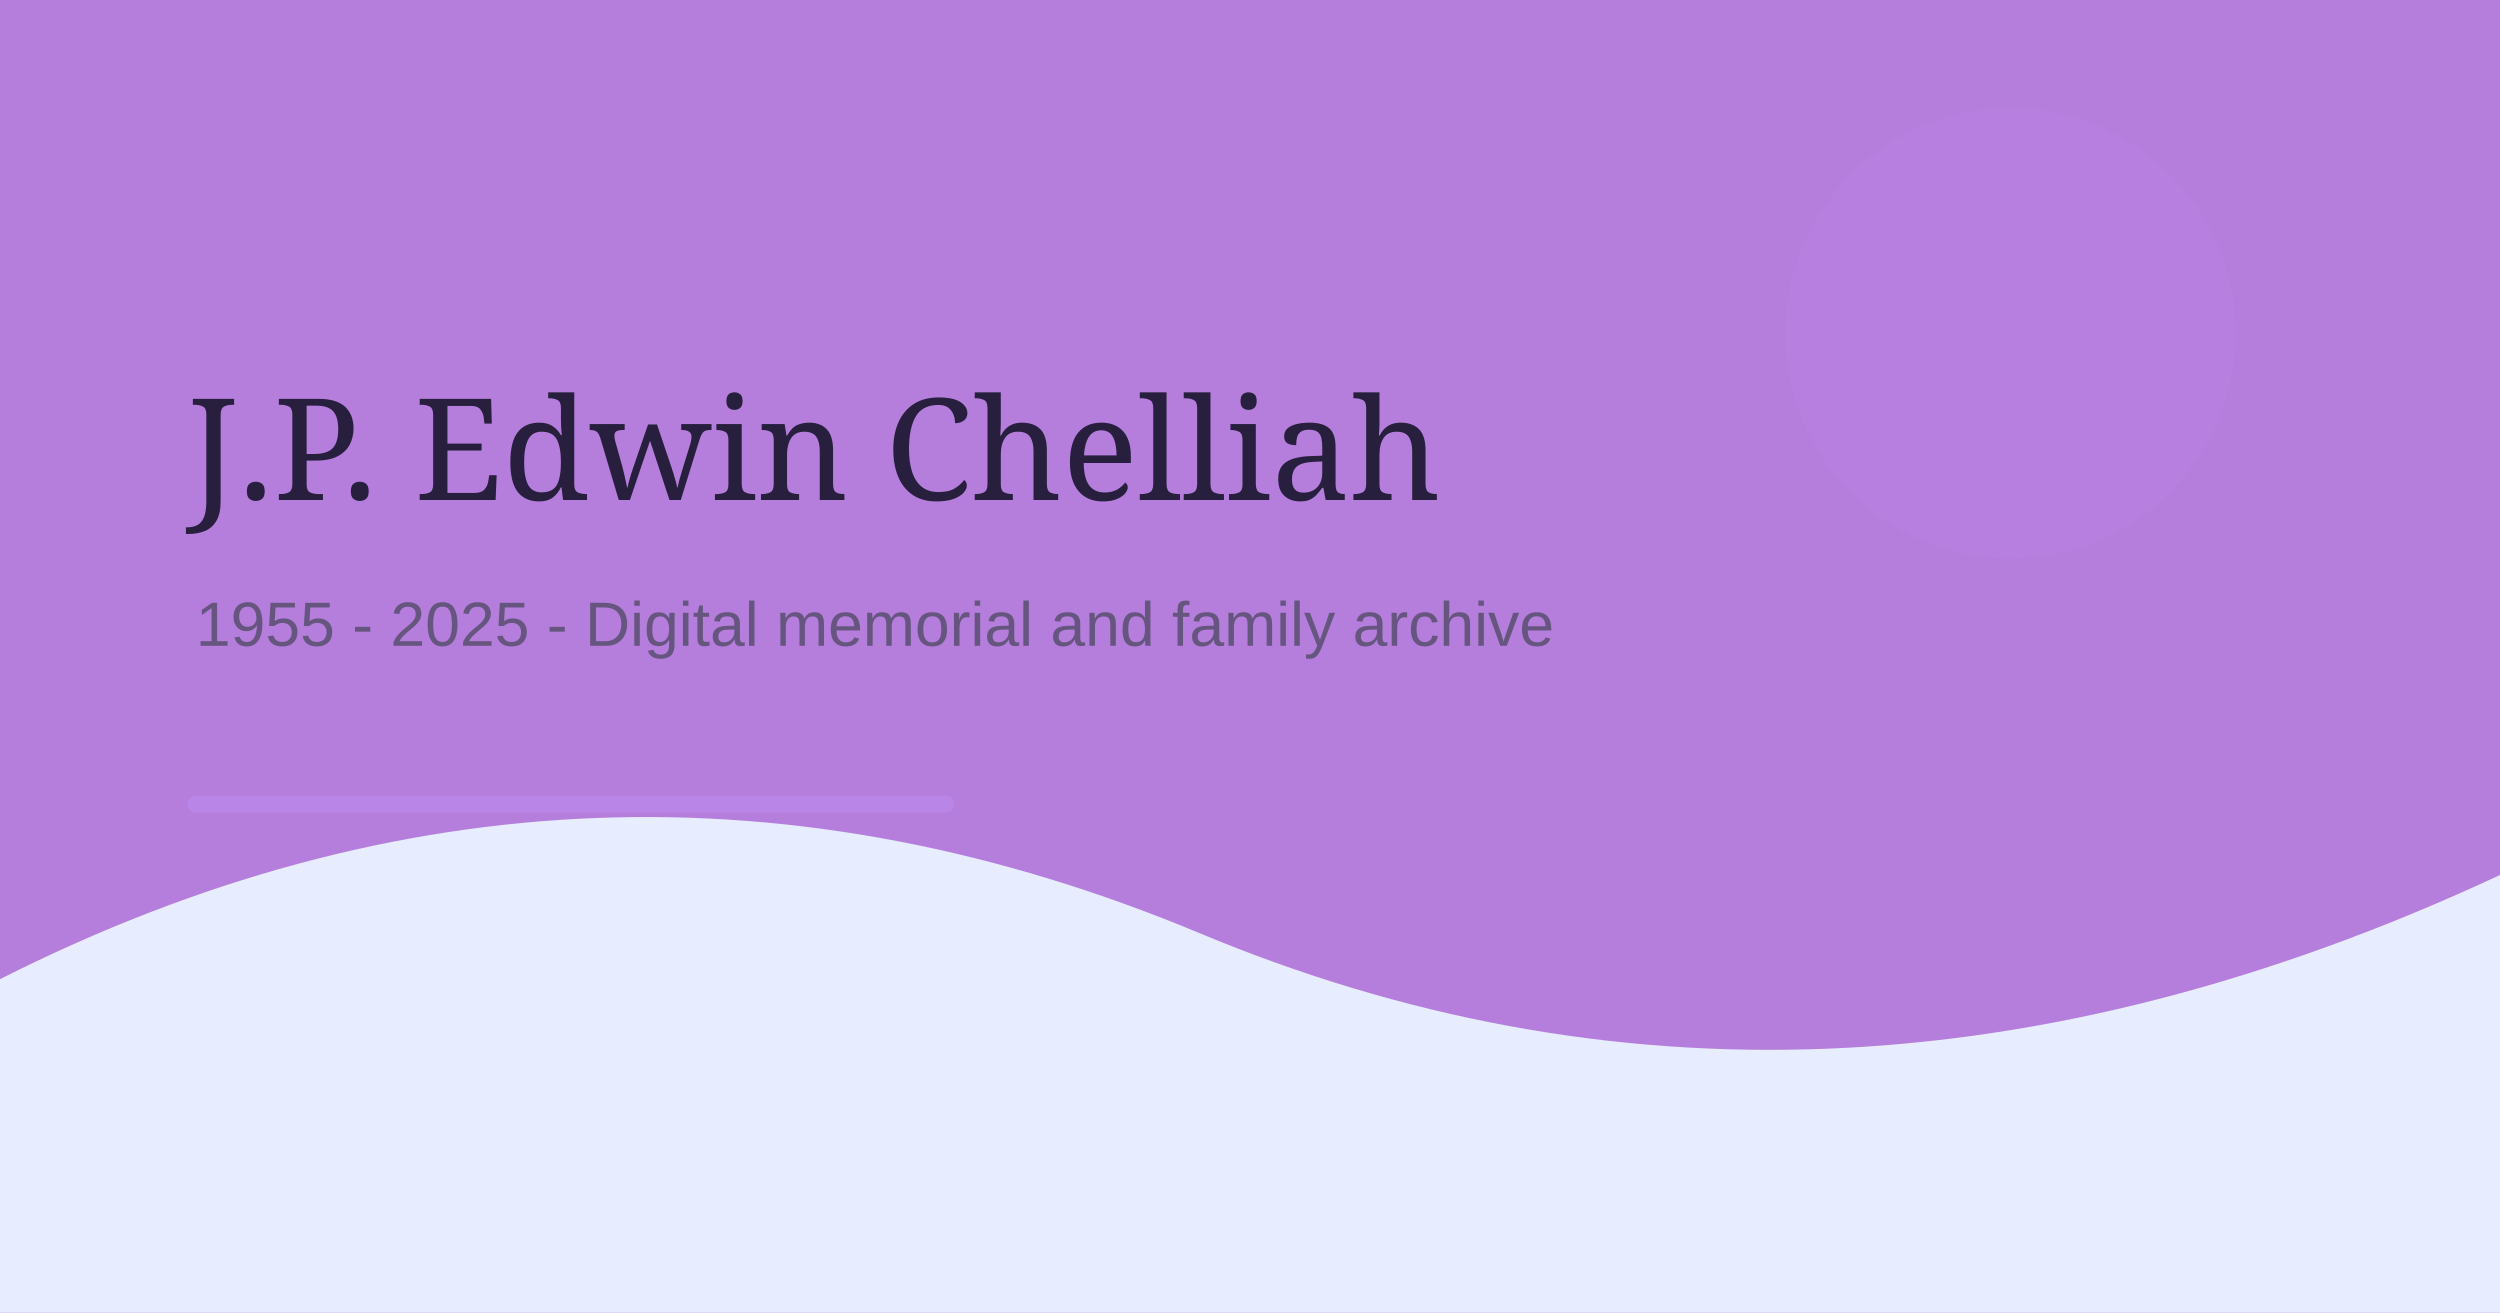
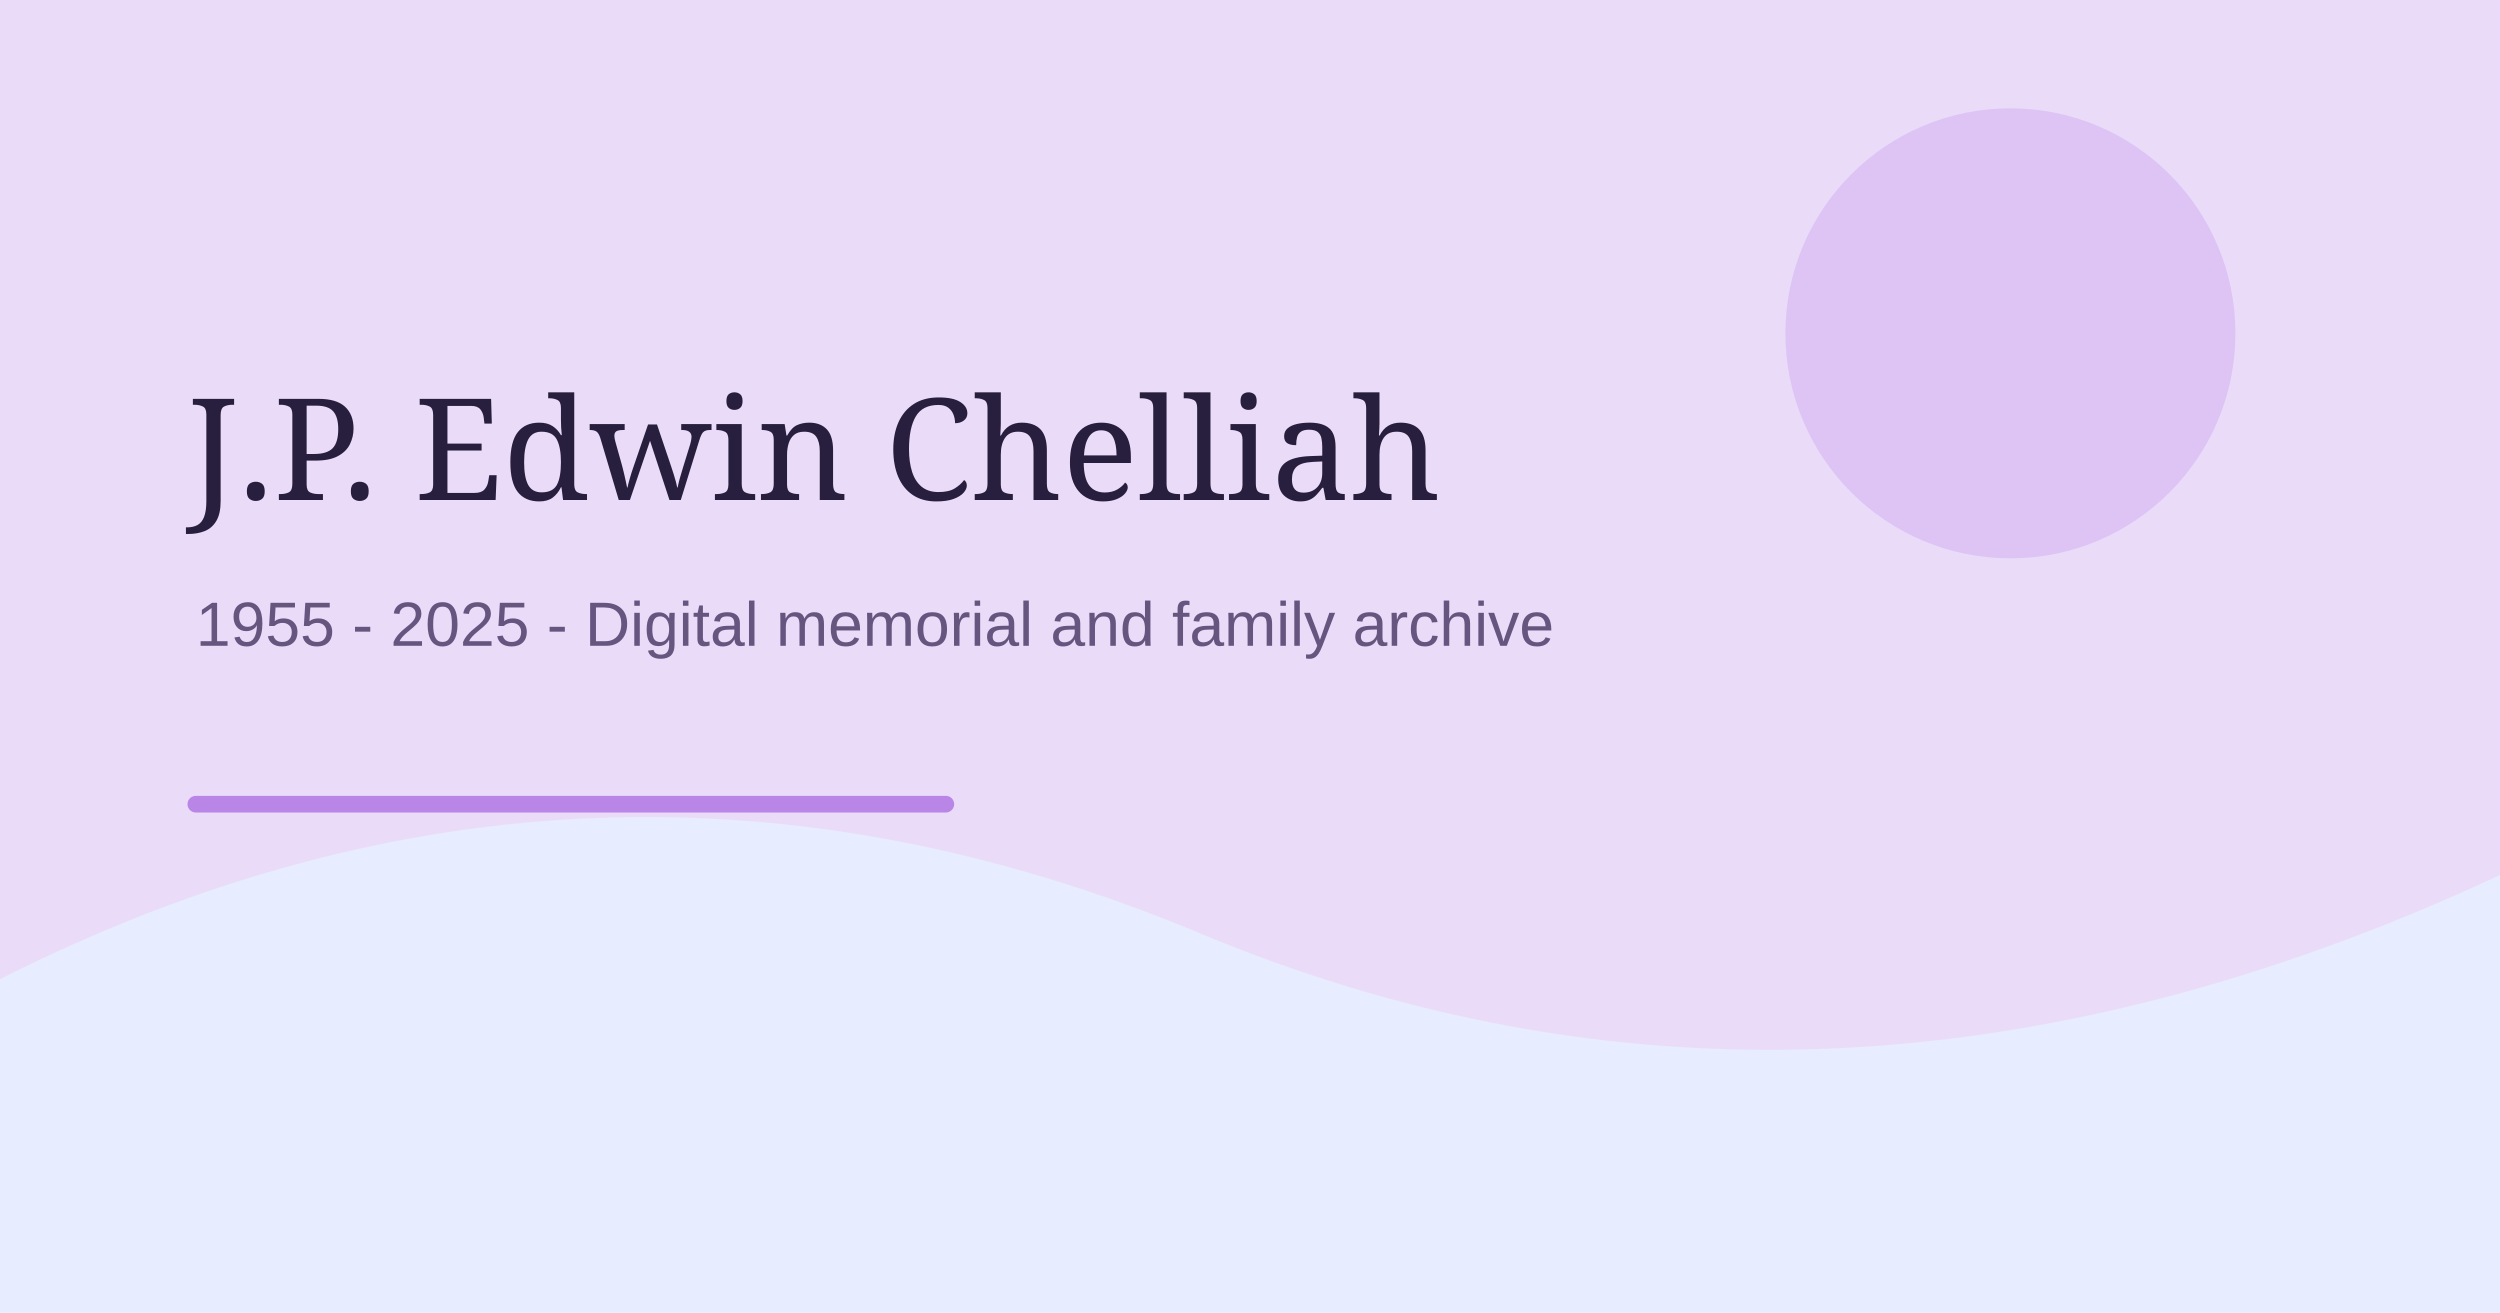
<svg xmlns="http://www.w3.org/2000/svg" viewBox="0 0 1200 630">
-   <rect width="1200" height="630" fill="#B57EDC" />
+   <rect width="1200" height="630" fill="#eadcf8" />
  <path d="M0 470c190-96 382-103 576-22s401 76 624-28v210H0Z" fill="#e7ecff" />
  <circle cx="965" cy="160" r="108" fill="#b986e8" opacity=".28" />
  <text x="90" y="240" font-family="Georgia, serif" font-size="68" fill="#271f3d">J.P. Edwin Chelliah</text>
  <text x="94" y="310" font-family="Arial, sans-serif" font-size="30" fill="#66557f">1955 - 2025 - Digital memorial and family archive</text>
  <path d="M94 386h360" stroke="#b986e8" stroke-width="8" stroke-linecap="round" />
</svg>
